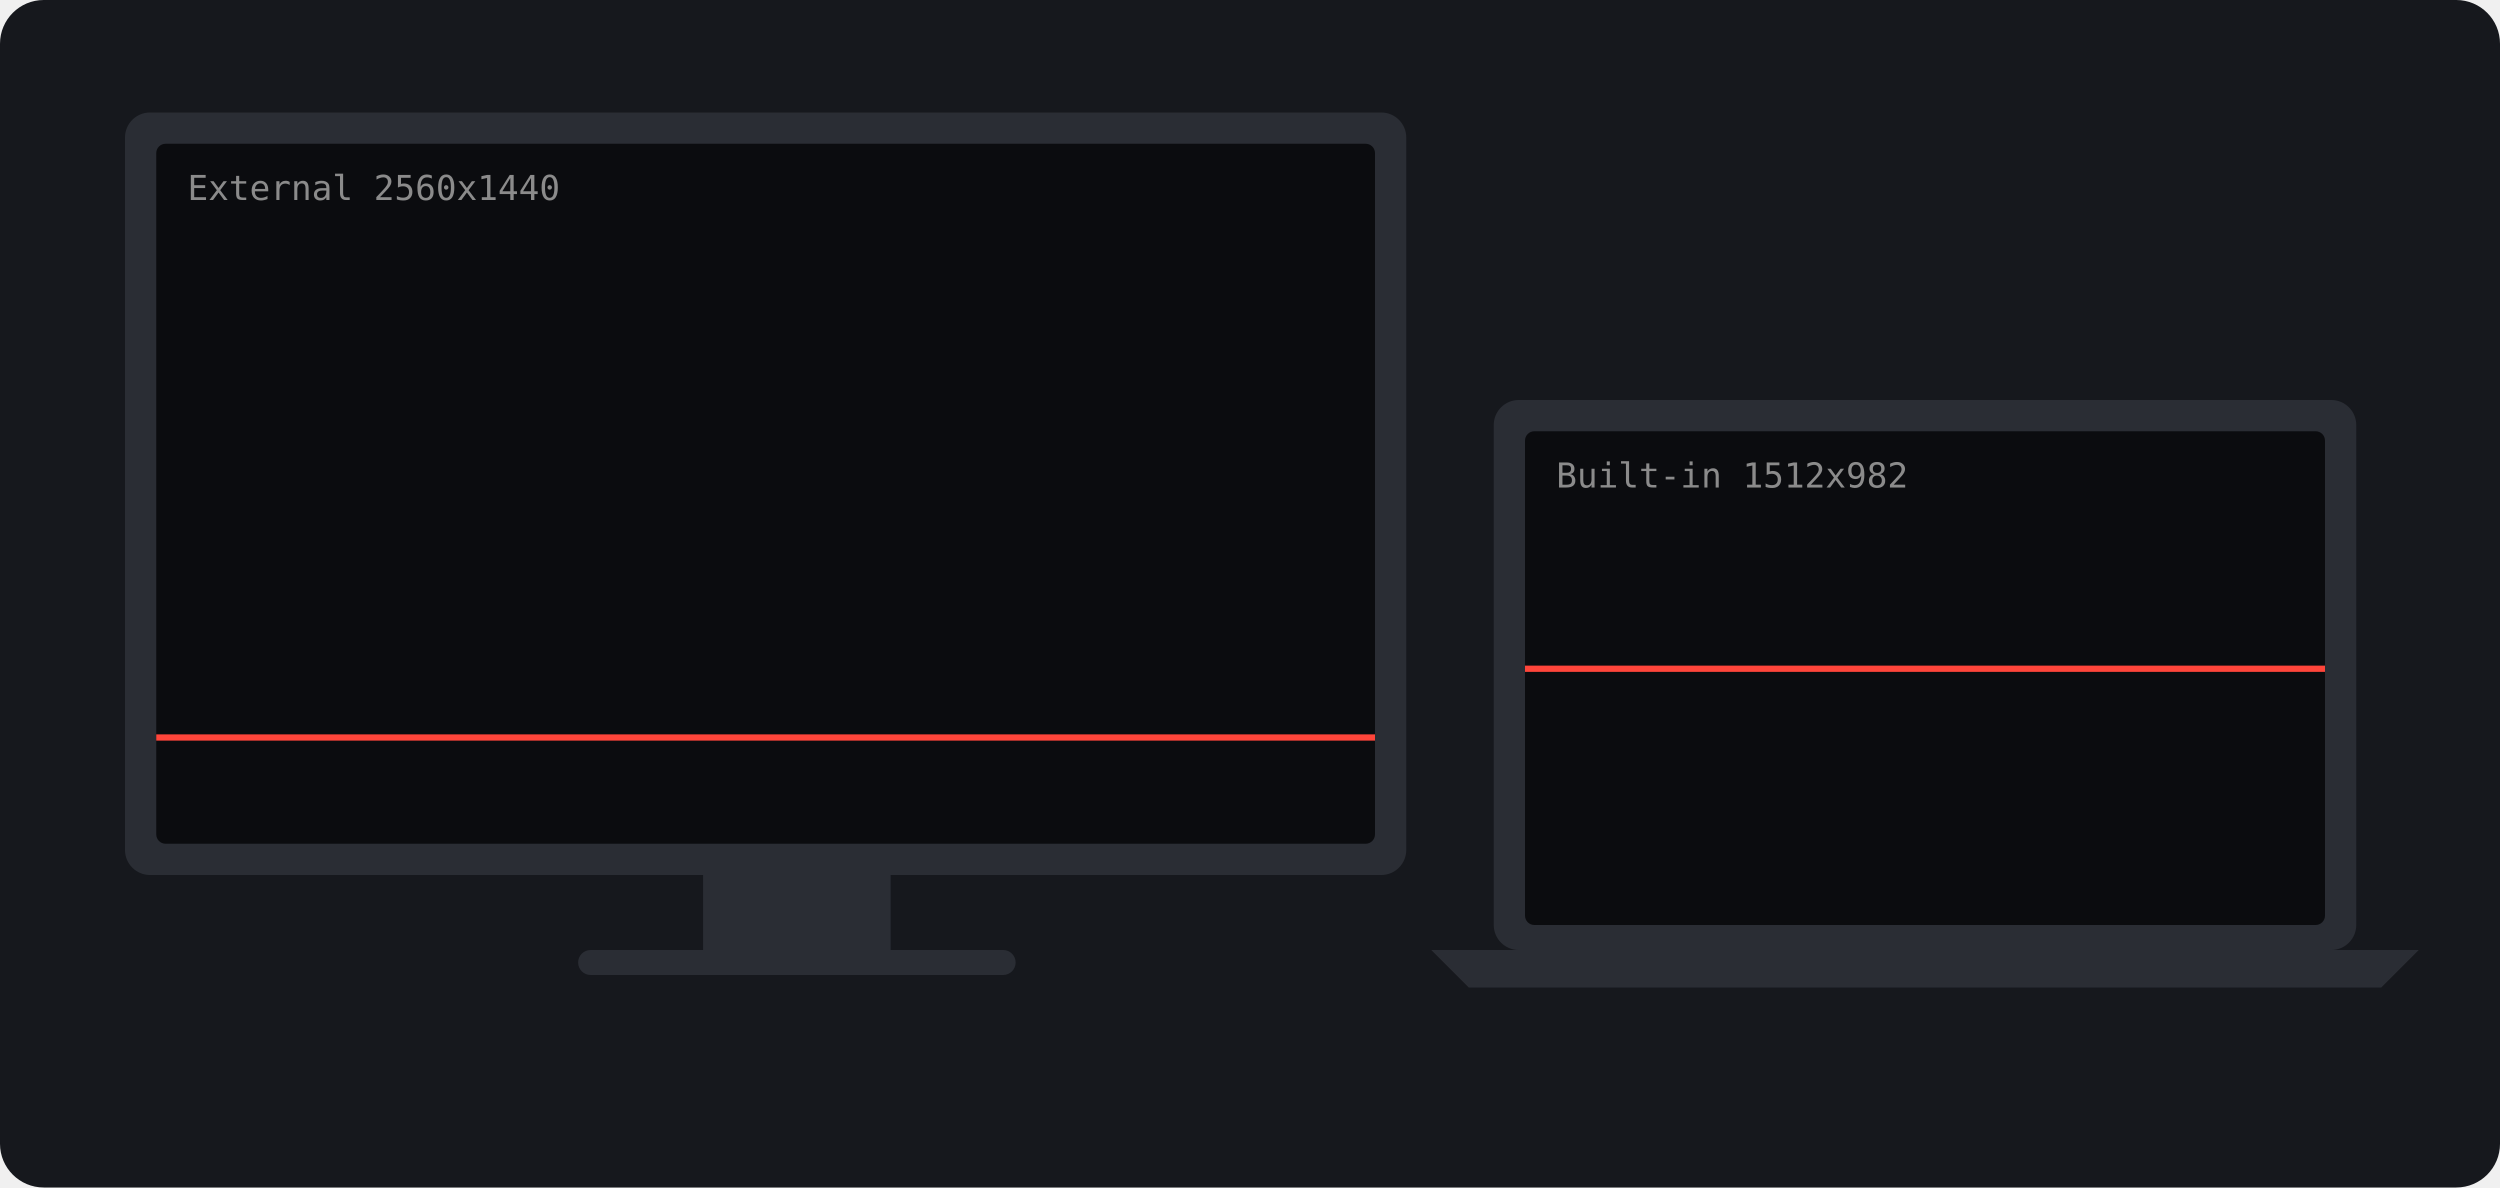
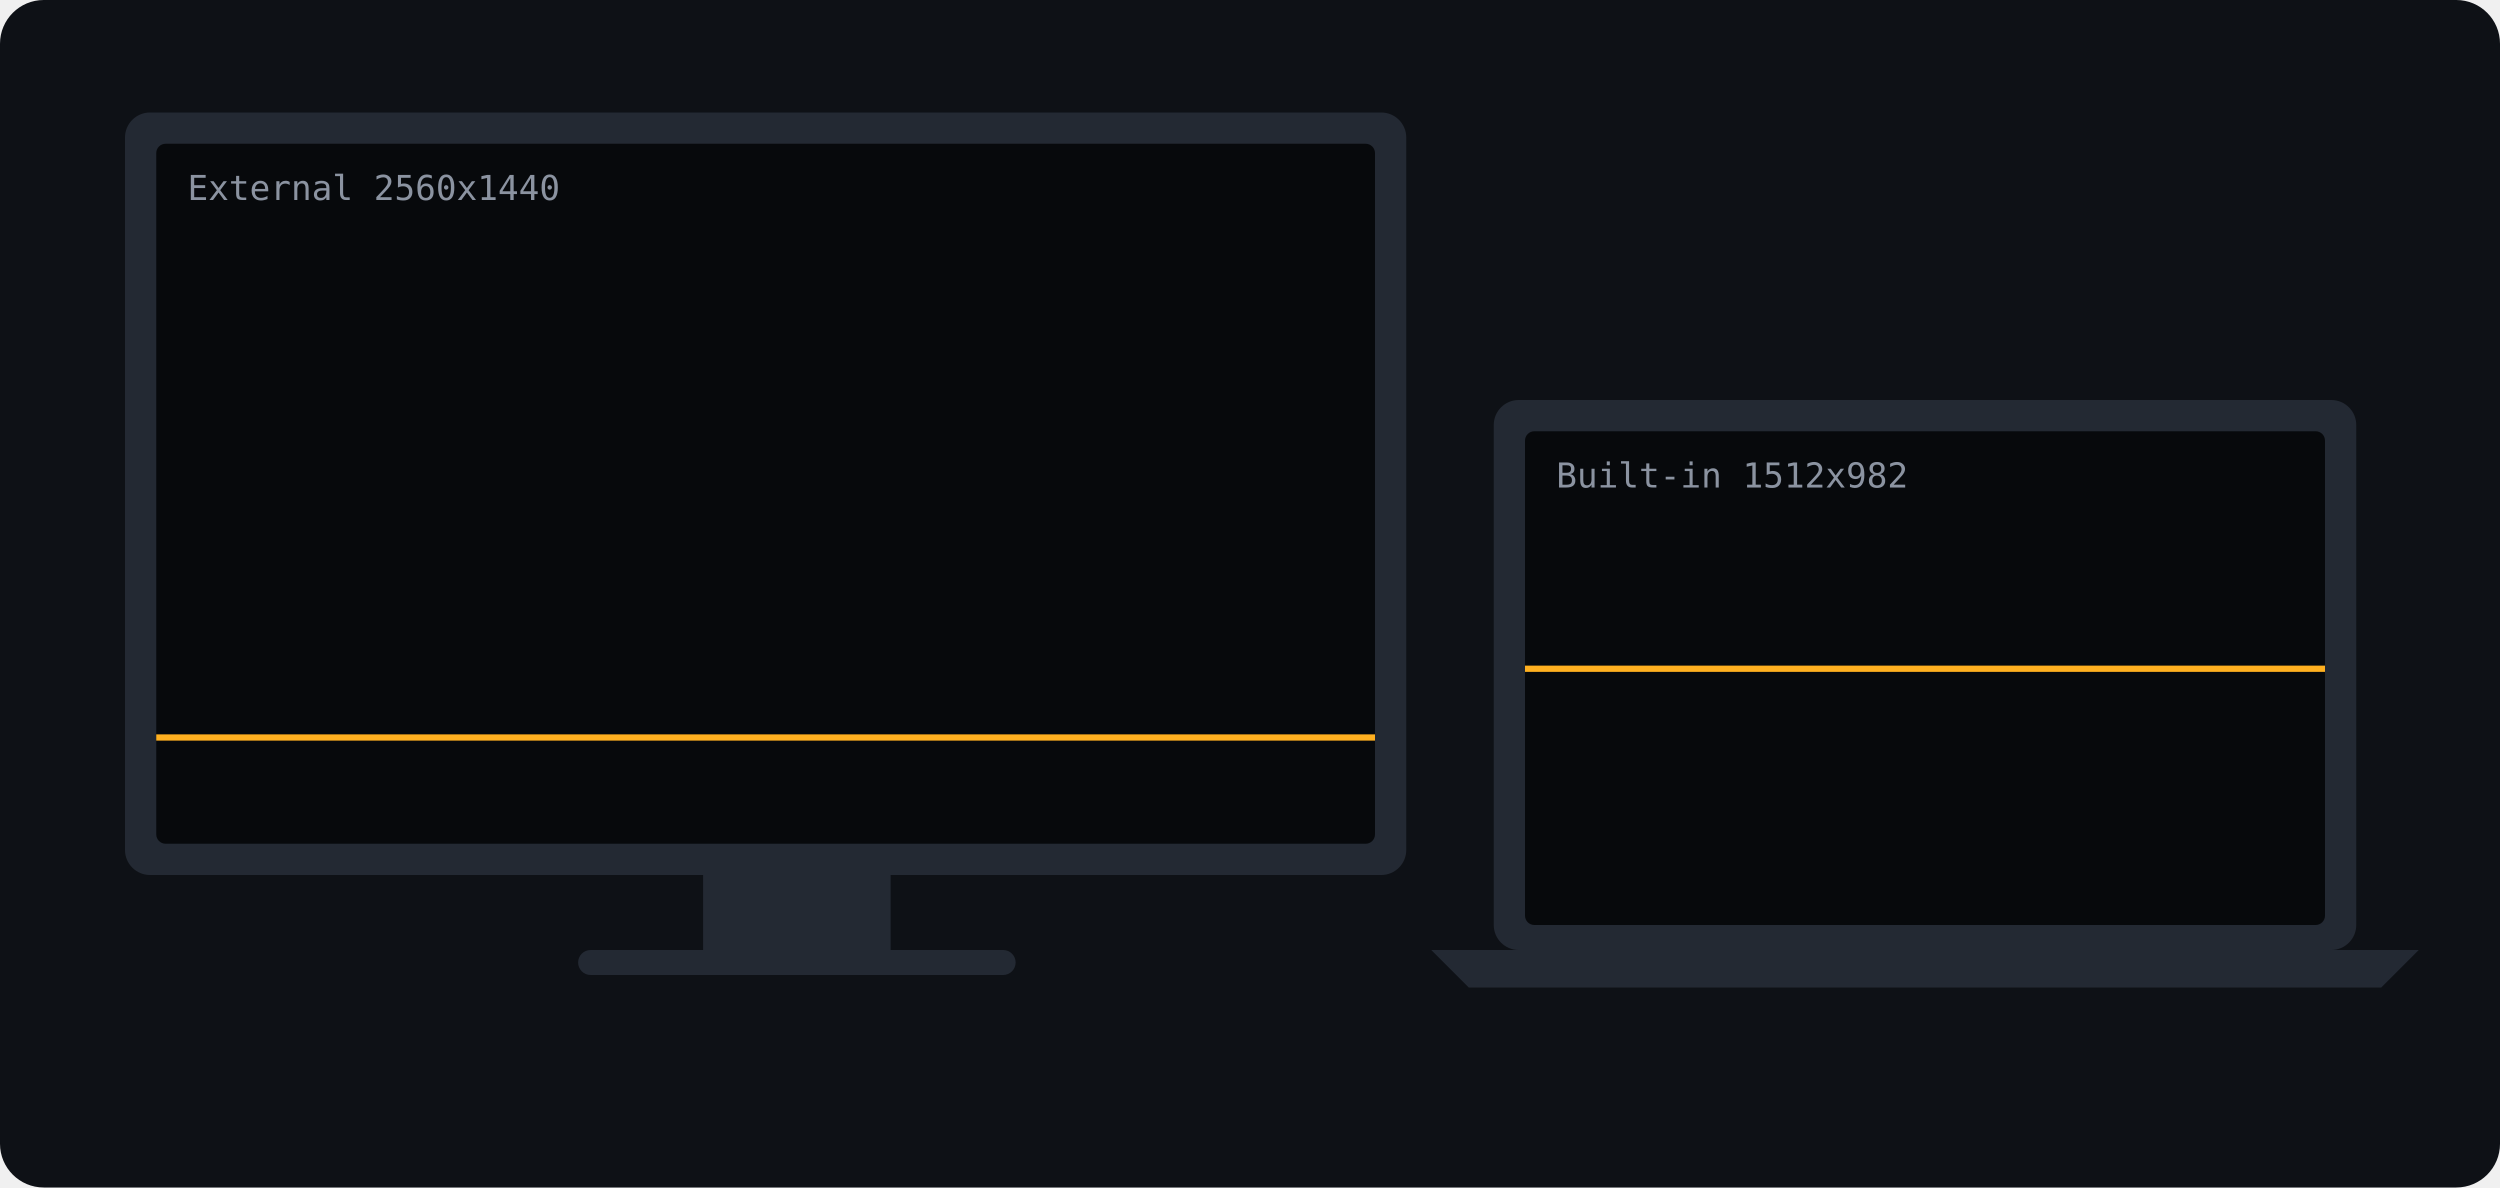
<svg xmlns="http://www.w3.org/2000/svg" viewBox="0 0 800 380" width="800" height="380" role="img" aria-labelledby="t d">
  <style>
    text { font-family: -apple-system, BlinkMacSystemFont, "Segoe UI", Helvetica, Arial, sans-serif; }
-     .caption { font-size: 17px; fill: #e6e6e6; font-weight: 500; }
-     .label { font-size: 11px; fill: #8b8b8b; font-family: ui-monospace, SFMono-Regular, Menlo, monospace; }
+     .caption { font-size: 17px; fill: #E8EAED; font-weight: 500; }
+     .label { font-size: 11px; fill: #8B93A1; font-family: ui-monospace, SFMono-Regular, Menlo, monospace; }
  </style>
-   <rect width="800" height="380" rx="14" fill="#16181d" />
-   <rect x="40" y="36" width="410" height="244" rx="8" fill="#2a2d34" />
-   <rect x="50" y="46" width="390" height="224" rx="3" fill="#0b0c0f" />
-   <rect x="225" y="280" width="60" height="26" fill="#2a2d34" />
-   <rect x="185" y="304" width="140" height="8" rx="4" fill="#2a2d34" />
+   <rect width="800" height="380" rx="14" fill="#0E1116" />
+   <rect x="40" y="36" width="410" height="244" rx="8" fill="#232933" />
+   <rect x="50" y="46" width="390" height="224" rx="3" fill="#07090C" />
+   <rect x="225" y="280" width="60" height="26" fill="#232933" />
+   <rect x="185" y="304" width="140" height="8" rx="4" fill="#232933" />
  <text class="label" x="60" y="64">External 2560x1440</text>
-   <rect x="478" y="128" width="276" height="176" rx="8" fill="#2a2d34" />
-   <rect x="488" y="138" width="256" height="158" rx="3" fill="#0b0c0f" />
-   <path d="M458 304 H774 L762 316 H470 Z" fill="#2a2d34" />
+   <rect x="478" y="128" width="276" height="176" rx="8" fill="#232933" />
+   <rect x="488" y="138" width="256" height="158" rx="3" fill="#07090C" />
+   <path d="M458 304 H774 L762 316 H470 Z" fill="#232933" />
  <text class="label" x="498" y="156">Built-in 1512x982</text>
-   <line x1="50" x2="440" y1="236" y2="236" stroke="#ff453a" stroke-width="2">
+   <line x1="50" x2="440" y1="236" y2="236" stroke="#FFB020" stroke-width="2">
    <animate attributeName="y1" dur="9s" repeatCount="indefinite" values="236;236;214;214" keyTimes="0;0.11;0.33;1" calcMode="spline" keySplines="0 0 1 1;0.4 0 0.2 1;0 0 1 1" />
    <animate attributeName="y2" dur="9s" repeatCount="indefinite" values="236;236;214;214" keyTimes="0;0.11;0.33;1" calcMode="spline" keySplines="0 0 1 1;0.4 0 0.2 1;0 0 1 1" />
-     <animate attributeName="stroke" dur="9s" repeatCount="indefinite" values="#ff453a;#ff453a;#30d158;#30d158;#ff453a" keyTimes="0;0.36;0.4;0.95;1" />
+     <animate attributeName="stroke" dur="9s" repeatCount="indefinite" values="#FFB020;#FFB020;#2BD9A0;#2BD9A0;#FFB020" keyTimes="0;0.36;0.4;0.95;1" />
  </line>
-   <line x1="488" x2="744" y1="214" y2="214" stroke="#ff453a" stroke-width="2">
-     <animate attributeName="stroke" dur="9s" repeatCount="indefinite" values="#ff453a;#ff453a;#30d158;#30d158;#ff453a" keyTimes="0;0.36;0.4;0.95;1" />
+   <line x1="488" x2="744" y1="214" y2="214" stroke="#FFB020" stroke-width="2">
+     <animate attributeName="stroke" dur="9s" repeatCount="indefinite" values="#FFB020;#FFB020;#2BD9A0;#2BD9A0;#FFB020" keyTimes="0;0.36;0.4;0.95;1" />
  </line>
  <g opacity="0">
    <animate attributeName="opacity" dur="9s" repeatCount="indefinite" values="0;0;1;1;0;0" keyTimes="0;0.08;0.11;0.33;0.36;1" />
    <animateTransform attributeName="transform" type="translate" dur="9s" repeatCount="indefinite" values="250 236;250 236;250 214;250 214" keyTimes="0;0.11;0.33;1" calcMode="spline" keySplines="0 0 1 1;0.4 0 0.2 1;0 0 1 1" />
    <circle r="11" fill="none" stroke="#ffffff" stroke-opacity="0.8" stroke-width="2" />
    <path d="M0 -20 V-14 M0 14 V20" stroke="#ffffff" stroke-opacity="0.8" stroke-width="2" />
  </g>
  <g opacity="0" transform="translate(245 140)">
    <animate attributeName="opacity" dur="9s" repeatCount="indefinite" values="0;0;1;1;0;0" keyTimes="0;0.34;0.36;0.44;0.47;1" />
-     <rect x="-46" y="-20" width="92" height="40" rx="8" fill="#e6e6e6" />
-     <text x="0" y="6" text-anchor="middle" font-size="16" font-weight="600" fill="#16181d">Return</text>
+     <rect x="-46" y="-20" width="92" height="40" rx="8" fill="#E8EAED" />
+     <text x="0" y="6" text-anchor="middle" font-size="16" font-weight="600" fill="#0E1116">Return</text>
  </g>
  <g opacity="0">
    <animate attributeName="opacity" dur="9s" repeatCount="indefinite" values="0;0;1;1;0;0" keyTimes="0;0.47;0.49;0.92;0.95;1" />
    <animateTransform attributeName="transform" type="translate" dur="9s" repeatCount="indefinite" values="300 214;300 214;650 214;650 214" keyTimes="0;0.49;0.86;1" calcMode="spline" keySplines="0 0 1 1;0.45 0 0.55 1;0 0 1 1" />
    <path d="M0 0 L0 17 L4.5 12.8 L7.6 19.6 L10.4 18.4 L7.4 11.8 L13 11.8 Z" fill="#ffffff" stroke="#000000" stroke-width="1.1" stroke-linejoin="round" />
  </g>
  <text class="caption" x="400" y="352" text-anchor="middle" opacity="0">1. Move the lines until they read as one line
    <animate attributeName="opacity" dur="9s" repeatCount="indefinite" values="0;1;1;0;0" keyTimes="0;0.02;0.32;0.34;1" />
  </text>
  <text class="caption" x="400" y="352" text-anchor="middle" opacity="0">2. Return writes the display arrangement
    <animate attributeName="opacity" dur="9s" repeatCount="indefinite" values="0;0;1;1;0;0" keyTimes="0;0.34;0.36;0.46;0.48;1" />
  </text>
  <text class="caption" x="400" y="352" text-anchor="middle" opacity="0">3. The cursor crosses at the same height
    <animate attributeName="opacity" dur="9s" repeatCount="indefinite" values="0;0;1;1;0;0" keyTimes="0;0.48;0.5;0.93;0.96;1" />
  </text>
</svg>
